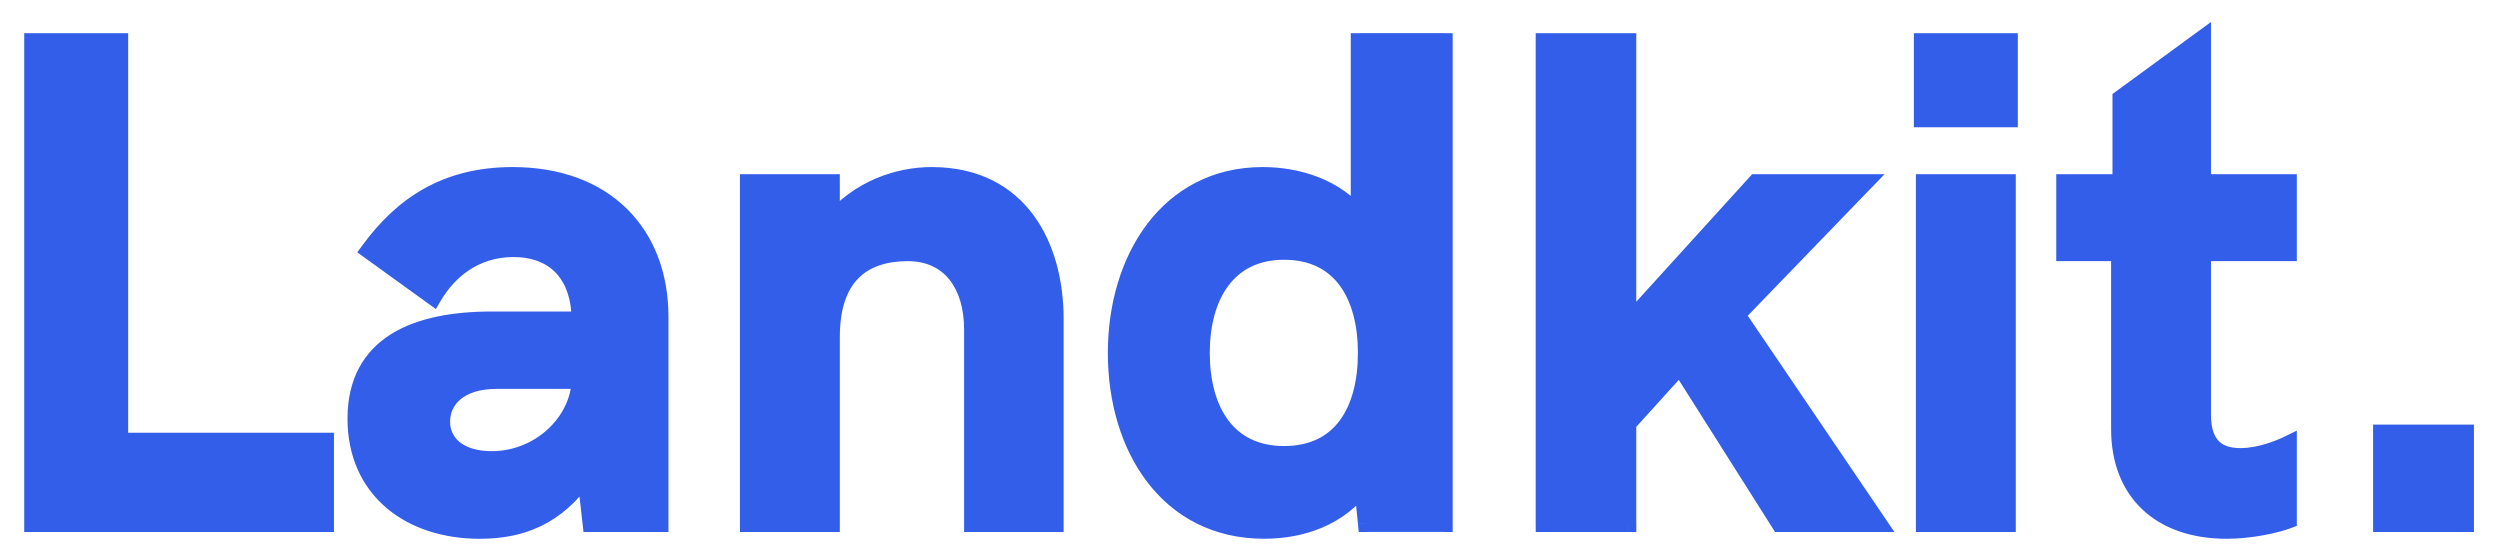
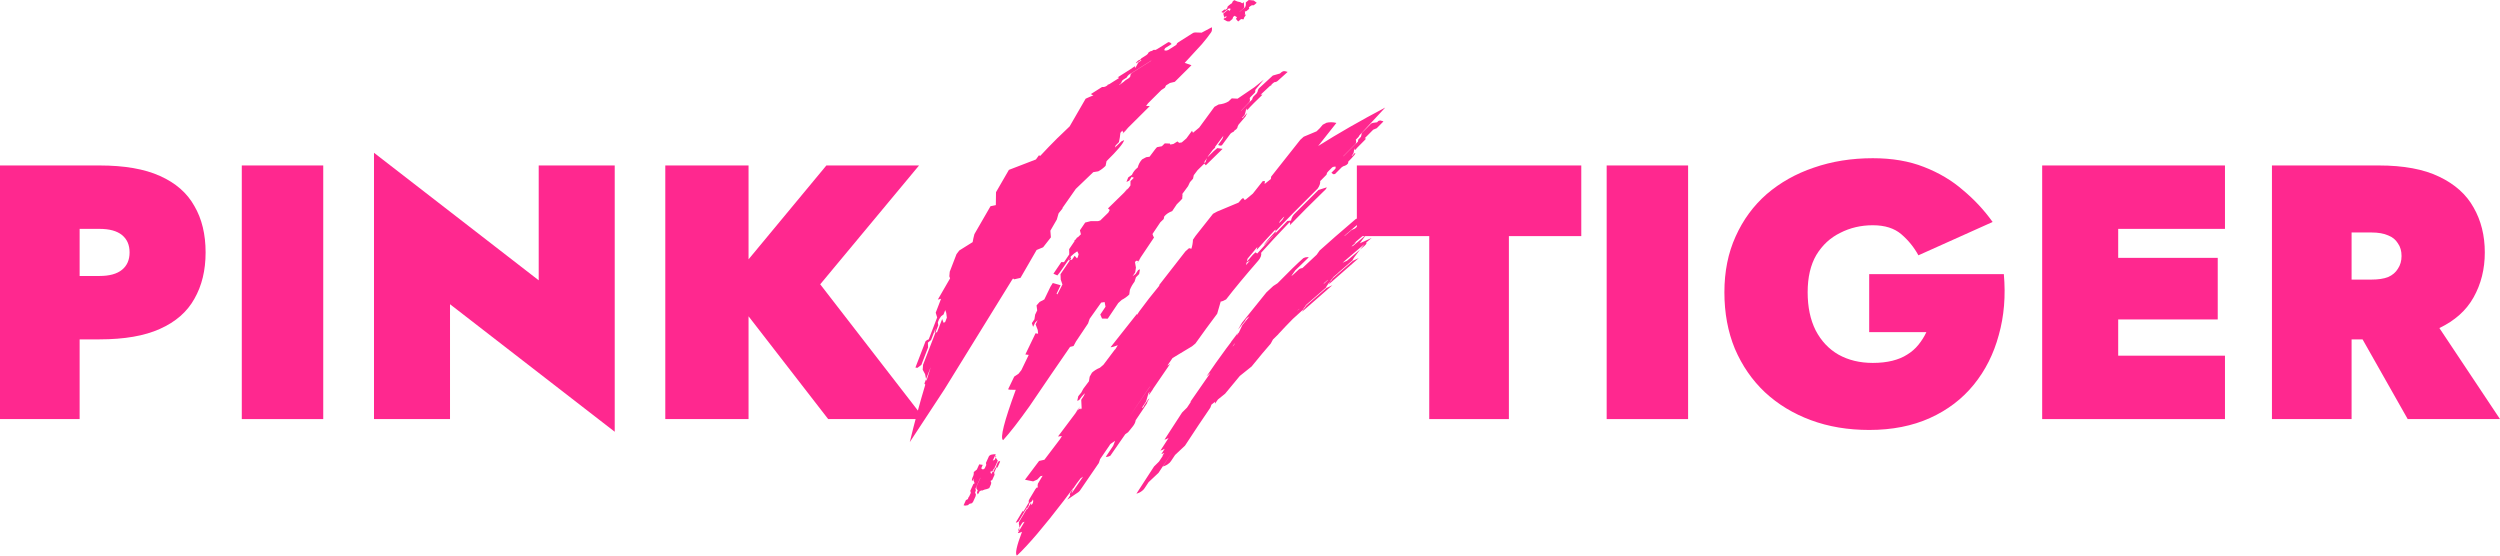
- <svg xmlns="http://www.w3.org/2000/svg" width="86" height="19" viewBox="0 0 86 19" fill="none">
-   <path d="M1.133 18h10.055v-2.813H4.109V1.441H1.133V18zm15.375.234c1.394 0 2.637-.445 3.644-1.91L20.34 18h2.355v-7.102c0-2.859-1.875-4.851-5.062-4.851-2.309 0-3.797 1.031-4.922 2.566l2.191 1.582c.504-.855 1.407-1.652 2.754-1.652 1.512 0 2.309.984 2.309 2.473h-3.047c-2.625 0-4.664.843-4.664 3.386 0 2.45 1.851 3.832 4.254 3.832zm.41-2.414c-1.113 0-1.734-.55-1.734-1.324 0-.738.597-1.418 1.898-1.418h2.883c-.047 1.465-1.418 2.742-3.047 2.742zM25.754 18h2.836v-6.41c0-2.04 1.031-2.906 2.637-2.906 1.464 0 2.238 1.113 2.238 2.648V18h2.824v-7.031c0-2.45-1.172-4.922-4.242-4.922-1.149 0-2.52.457-3.457 1.605V6.293h-2.836V18zM46.766 1.441v6.024c-.809-1.008-2.11-1.418-3.328-1.418-3.247 0-5.028 2.86-5.028 6.094 0 3.27 1.781 6.093 5.074 6.093 1.301 0 2.59-.445 3.399-1.547L47.012 18h2.66V1.441h-2.906zm-2.59 14.204c-1.969 0-2.86-1.536-2.86-3.504 0-1.946.891-3.504 2.86-3.504 1.968 0 2.836 1.535 2.836 3.504 0 1.992-.867 3.504-2.836 3.504zM53.129 18h2.86v-3.434l1.804-1.992L61.227 18h3.375l-4.864-7.172 4.383-4.535h-3.715l-4.418 4.863V1.441h-2.86V18zM66.137 4.078h2.976V1.441h-2.976v2.637zM66.207 18h2.836V6.293h-2.836V18zm10.395.234c.808 0 1.675-.187 2.109-.351v-2.59c-.387.188-1.031.422-1.629.422-.75 0-1.324-.328-1.324-1.453V8.684h2.953V6.293h-2.953V1.348l-2.79 2.039v2.906h-1.933v2.39h1.887v6.083c0 2.132 1.371 3.468 3.68 3.468zM81.934 18h2.87v-3.094h-2.87V18z" fill="#335EEA" />
-   <path d="M1.133 18h-.3v.3h.3V18zm10.055 0v.3h.3V18h-.3zm0-2.813h.3v-.3h-.3v.3zm-7.079 0h-.3v.3h.3v-.3zm0-13.746h.3v-.3h-.3v.3zm-2.976 0v-.3h-.3v.3h.3zm0 16.859h10.055v-.6H1.133v.6zm10.355-.3v-2.813h-.6V18h.6zm-.3-3.113H4.109v.6h7.079v-.6zm-6.779.3V1.441h-.6v13.746h.6zm-.3-14.046H1.133v.6h2.976v-.6zm-3.276.3V18h.6V1.441h-.6zm19.32 14.883l.298-.033-.09-.8-.456.663.247.17zM20.34 18l-.298.033.03.267h.268V18zm2.355 0v.3h.3V18h-.3zm-9.984-9.387l-.242-.177-.179.244.245.177.176-.244zm2.191 1.582l-.175.244.267.192.167-.283-.259-.153zm5.063.82v.3h.3v-.3h-.3zm0 2.063l.3.01.01-.31h-.31v.3zm-3.457 5.456c.729 0 1.436-.116 2.097-.435.664-.32 1.265-.835 1.794-1.605l-.494-.34c-.478.695-1.002 1.135-1.56 1.404-.56.27-1.172.376-1.837.376v.6zm3.346-2.176l.188 1.675.596-.066-.188-1.676-.596.067zm.486 1.942h2.355v-.6H20.34v.6zm2.655-.3v-7.102h-.6V18h.6zm0-7.102c0-1.496-.492-2.79-1.425-3.711-.933-.921-2.28-1.44-3.937-1.44v.6c1.53 0 2.715.477 3.516 1.267.8.79 1.246 1.921 1.246 3.284h.6zm-5.362-5.151c-2.422 0-3.994 1.093-5.164 2.689l.484.355c1.08-1.474 2.485-2.444 4.68-2.444v-.6zm-5.098 3.11l2.192 1.582.35-.487-2.19-1.582-.352.487zm2.626 1.49c.467-.793 1.284-1.504 2.495-1.504v-.6c-1.484 0-2.472.883-3.012 1.8l.517.305zm2.495-1.504c.688 0 1.177.221 1.498.579.325.362.51.9.51 1.594h.6c0-.795-.212-1.493-.663-1.995-.456-.507-1.12-.778-1.945-.778v.6zm2.309 1.873h-3.047v.6h3.047v-.6zm-3.047 0c-1.335 0-2.568.213-3.477.786-.93.587-1.487 1.533-1.487 2.9h.6c0-1.175.463-1.923 1.208-2.393.767-.484 1.866-.693 3.156-.693v-.6zm-4.964 3.686c0 1.307.497 2.35 1.331 3.063.829.708 1.966 1.07 3.223 1.07v-.6c-1.146 0-2.135-.33-2.833-.926-.692-.591-1.121-1.464-1.121-2.607h-.6zm4.964 1.118c-.51 0-.871-.126-1.098-.306a.878.878 0 01-.336-.718h-.6c0 .474.194.893.563 1.187.362.288.868.437 1.471.437v-.6zm-1.434-1.024c0-.284.113-.553.354-.756.244-.206.644-.362 1.244-.362v-.6c-.701 0-1.25.184-1.63.503a1.565 1.565 0 00-.568 1.215h.6zm1.598-1.118h2.883v-.6h-2.883v.6zm2.583-.31c-.041 1.286-1.262 2.452-2.747 2.452v.6c1.773 0 3.294-1.389 3.347-3.032l-.6-.02zM25.754 18h-.3v.3h.3V18zm2.836 0v.3h.3V18h-.3zm4.875 0h-.3v.3h.3V18zm2.824 0v.3h.3V18h-.3zm-7.7-10.348h-.3v.842l.533-.652-.232-.19zm0-1.359h.3v-.3h-.3v.3zm-2.835 0v-.3h-.3v.3h.3zm0 12.007h2.836v-.6h-2.836v.6zm3.136-.3v-6.41h-.6V18h.6zm0-6.41c0-.972.245-1.612.631-2.009.385-.395.955-.597 1.706-.597v-.6c-.855 0-1.604.231-2.136.779-.531.546-.801 1.36-.801 2.427h.6zm2.337-2.606c.648 0 1.119.242 1.434.636.322.402.504.99.504 1.712h.6c0-.814-.205-1.55-.636-2.087-.438-.547-1.086-.861-1.902-.861v.6zm1.938 2.348V18h.6v-6.668h-.6zm.3 6.968h2.824v-.6h-2.824v.6zm3.124-.3v-7.031h-.6V18h.6zm0-7.031c0-1.267-.302-2.566-1.028-3.557-.735-1.004-1.886-1.665-3.514-1.665v.6c1.443 0 2.412.575 3.03 1.42.628.857.912 2.019.912 3.202h.6zm-4.542-5.222c-1.22 0-2.684.484-3.69 1.716l.465.38c.87-1.067 2.148-1.496 3.225-1.496v-.6zM28.89 7.652V6.293h-.6v1.36h.6zm-.3-1.659h-2.836v.6h2.836v-.6zm-3.136.3V18h.6V6.293h-.6zm21.312-4.852v-.3h-.3v.3h.3zm0 6.024l-.234.188.534.665v-.853h-.3zm.117 9.223l.298-.03-.076-.78-.464.632.242.177zM47.012 18l-.299.03.027.27h.272V18zm2.66 0v.3h.3V18h-.3zm0-16.559h.3v-.3h-.3v.3zm-3.206 0v6.024h.6V1.44h-.6zM47 7.277c-.884-1.101-2.287-1.53-3.563-1.53v.6c1.162 0 2.361.392 3.095 1.306L47 7.277zm-3.563-1.53c-1.722 0-3.065.763-3.97 1.952-.898 1.182-1.357 2.773-1.357 4.442h.6c0-1.566.432-3.022 1.235-4.079.798-1.048 1.968-1.715 3.492-1.715v-.6zM38.11 12.14c0 1.685.459 3.277 1.365 4.455.911 1.186 2.267 1.938 4.01 1.938v-.6c-1.55 0-2.733-.66-3.535-1.703-.808-1.052-1.24-2.506-1.24-4.09h-.6zm5.374 6.393c1.365 0 2.759-.468 3.64-1.669l-.483-.355c-.735 1.002-1.92 1.424-3.157 1.424v.6zm3.1-1.817l.13 1.312.596-.058-.129-1.313-.597.059zm.428 1.583h2.66v-.6h-2.66v.6zm2.96-.3V1.441h-.6V18h.6zm-.3-16.859h-2.906v.6h2.906v-.6zm-5.496 14.204c-.896 0-1.52-.344-1.928-.893-.417-.561-.632-1.367-.632-2.311h-.6c0 1.024.231 1.97.751 2.669.53.71 1.336 1.134 2.409 1.134v-.6zm-2.56-3.204c0-.933.215-1.739.633-2.303.41-.553 1.032-.901 1.927-.901v-.6c-1.075 0-1.881.43-2.41 1.144-.518.7-.75 1.647-.75 2.66h.6zm2.56-3.204c.895 0 1.512.343 1.914.891.412.56.622 1.366.622 2.313h.6c0-1.023-.225-1.97-.738-2.668-.523-.712-1.325-1.136-2.398-1.136v.6zm2.536 3.204c0 .958-.21 1.763-.621 2.32-.402.544-1.018.883-1.915.883v.6c1.071 0 1.873-.416 2.397-1.126.515-.697.739-1.644.739-2.677h-.6zM53.129 18h-.3v.3h.3V18zm2.86 0v.3h.3V18h-.3zm0-3.434l-.223-.201-.078.086v.115h.3zm1.804-1.992l.254-.16-.211-.334-.265.293.222.201zM61.227 18l-.254.16.088.14h.166V18zm3.375 0v.3h.566l-.318-.468-.248.168zm-4.864-7.172l-.215-.208-.17.175.137.201.248-.168zm4.383-4.535l.216.208.491-.508h-.707v.3zm-3.715 0v-.3h-.133l-.089.098.222.202zm-4.418 4.863h-.3v.777l.522-.575-.222-.202zm0-9.715h.3v-.3h-.3v.3zm-2.86 0v-.3h-.3v.3h.3zm0 16.859h2.86v-.6h-2.86v.6zm3.16-.3v-3.434h-.6V18h.6zm-.077-3.232l1.804-1.992-.444-.403-1.805 1.992.445.403zm1.328-2.033l3.434 5.425.507-.32-3.433-5.426-.508.32zm3.688 5.565h3.375v-.6h-3.375v.6zm3.623-.468l-4.863-7.172-.497.336 4.863 7.172.497-.336zm-4.896-6.795L64.337 6.5l-.432-.417-4.382 4.536.431.417zm4.167-5.044h-3.715v.6h3.715v-.6zm-3.937.098l-4.418 4.863.444.404 4.418-4.863-.444-.404zm-3.896 5.065V1.441h-.6v9.715h.6zm-.3-10.015h-2.86v.6h2.86v-.6zm-3.16.3V18h.6V1.441h-.6zm13.309 2.637h-.3v.3h.3v-.3zm2.976 0v.3h.3v-.3h-.3zm0-2.637h.3v-.3h-.3v.3zm-2.976 0v-.3h-.3v.3h.3zM66.207 18h-.3v.3h.3V18zm2.836 0v.3h.3V18h-.3zm0-11.707h.3v-.3h-.3v.3zm-2.836 0v-.3h-.3v.3h.3zm-.07-1.915h2.976v-.6h-2.976v.6zm3.276-.3V1.441h-.6v2.637h.6zm-.3-2.937h-2.976v.6h2.976v-.6zm-3.276.3v2.637h.6V1.441h-.6zm.37 16.859h2.836v-.6h-2.836v.6zm3.136-.3V6.293h-.6V18h.6zm-.3-12.007h-2.836v.6h2.836v-.6zm-3.136.3V18h.6V6.293h-.6zm12.804 11.59l.106.28.194-.073v-.207h-.3zm0-2.59h.3v-.479l-.43.209.13.27zm-2.953-6.61v-.3h-.3v.3h.3zm2.953 0v.3h.3v-.3h-.3zm0-2.39h.3v-.3h-.3v.3zm-2.953 0h-.3v.3h.3v-.3zm0-4.945h.3V.757l-.477.348.177.243zm-2.79 2.039l-.176-.242-.123.09v.152h.3zm0 2.906v.3h.3v-.3h-.3zm-1.933 0v-.3h-.3v.3h.3zm0 2.39h-.3v.3h.3v-.3zm1.887 0h.3v-.3h-.3v.3zm3.68 9.851c.844 0 1.747-.194 2.215-.37l-.212-.562c-.4.151-1.23.332-2.003.332v.6zm2.409-.651v-2.59h-.6v2.59h.6zm-.43-2.86c-.37.179-.967.392-1.499.392v.6c.663 0 1.355-.256 1.76-.452l-.262-.54zm-1.499.392c-.338 0-.58-.075-.738-.224-.155-.145-.286-.414-.286-.93h-.6c0 .61.156 1.068.475 1.368.316.296.737.386 1.149.386v-.6zm-1.024-1.153V8.684h-.6v5.578h.6zm-.3-5.278h2.953v-.6h-2.953v.6zm3.253-.3V6.293h-.6v2.39h.6zm-.3-2.691h-2.953v.6h2.953v-.6zm-2.653.3V1.348h-.6v4.945h.6zm-.477-5.188l-2.79 2.04.355.484 2.789-2.04-.354-.484zm-2.912 2.282v2.906h.6V3.387h-.6zm.3 2.606h-1.934v.6h1.934v-.6zm-2.234.3v2.39h.6v-2.39h-.6zm.3 2.69h1.887v-.6h-1.887v.6zm1.587-.3v6.083h.6V8.684h-.6zm0 6.083c0 1.132.365 2.084 1.067 2.751.7.666 1.701 1.017 2.913 1.017v-.6c-1.098 0-1.937-.316-2.5-.852-.56-.533-.88-1.316-.88-2.316h-.6zM81.934 18h-.3v.3h.3V18zm2.87 0v.3h.3V18h-.3zm0-3.094h.3v-.3h-.3v.3zm-2.87 0v-.3h-.3v.3h.3zm0 3.394h2.87v-.6h-2.87v.6zm3.17-.3v-3.094h-.6V18h.6zm-.3-3.394h-2.87v.6h2.87v-.6zm-3.17.3V18h.6v-3.094h-.6z" fill="#335EEA" />
+ <svg xmlns="http://www.w3.org/2000/svg" width="162" height="36" viewBox="0 0 162 36" fill="none">
+   <path d="M79.547 0.608L79.514 0.635L79.554 0.643L79.547 0.608ZM79.513 1.074L79.417 1.153L79.311 1.201C79.329 1.16 79.347 1.119 79.365 1.078L79.439 1.076L79.513 1.074ZM80.921 0L80.731 0.157L80.729 0.332L80.688 0.467L80.308 0.781L80.354 0.731L80.544 0.574L80.627 0.484L80.597 0.137L80.502 0.215L80.371 0.138L80.195 0.102L79.978 0.01L79.883 0.088L79.829 0.208L79.747 0.257L79.557 0.413L79.518 0.549L79.423 0.627L79.337 0.621L79.146 0.778L79.27 0.832L79.547 0.608L79.61 0.557L79.722 0.547L79.736 0.594L79.689 0.706L79.607 0.654L79.554 0.643L79.555 0.65L79.269 0.885L79.327 1.122L79.291 1.257L79.519 1.383L79.672 1.388L79.862 1.231L79.907 1.099L80.002 1.021L80.158 1.118L80.088 1.222L80.231 1.393L80.421 1.236L80.583 1.253L80.627 1.124L80.7 1.024L80.754 0.913L80.662 0.984L80.68 0.876L80.669 0.742L80.762 0.724L80.952 0.568L80.927 0.479L81.022 0.4L81.12 0.342L81.247 0.339L81.437 0.182L81.244 0.034L80.921 0ZM73.61 4.251L73.508 4.312L73.404 4.378L73.332 4.433L73.511 4.32L73.61 4.251ZM74.612 3.917L74.583 3.947L73.332 4.738L73.261 4.827L73.239 4.965L73.168 5.047C73.158 5.054 73.148 5.061 73.138 5.068H73.138C72.975 5.168 72.883 5.231 72.859 5.259L72.852 5.275C72.748 5.351 72.643 5.428 72.54 5.505C72.529 5.504 72.518 5.502 72.506 5.501L72.587 5.45C72.643 5.393 72.683 5.323 72.709 5.24C72.727 5.203 72.826 5.132 73.005 5.027C73.043 4.955 73.092 4.892 73.152 4.84L74.612 3.917ZM80.997 6.942C80.927 7.012 80.867 7.075 80.816 7.13L80.776 7.184C80.831 7.125 80.887 7.067 80.944 7.008L80.997 6.942L80.997 6.942ZM73.092 8.291L72.815 8.567L72.719 8.692L72.935 8.477L73.013 8.384L73.092 8.291ZM87.944 9.578L87.822 9.701L87.794 9.741L87.881 9.653L87.913 9.615L87.944 9.578ZM78.206 10.245L78.114 10.521L78.016 10.543C78.079 10.444 78.142 10.344 78.205 10.245L78.206 10.245ZM83.226 14.036C83.182 14.107 83.138 14.177 83.094 14.247L82.99 14.355L82.886 14.464L82.928 14.346L82.969 14.293C83.035 14.22 83.101 14.148 83.167 14.076C83.186 14.063 83.206 14.05 83.226 14.036L83.226 14.036ZM88.252 14.787C88.225 14.822 88.198 14.855 88.172 14.888H88.171L88.088 14.926C88.141 14.88 88.196 14.834 88.252 14.787H88.252ZM82.658 14.989C82.196 15.483 81.939 15.789 81.887 15.908L82.564 15.207L82.668 15.078L82.658 14.988L82.658 14.989ZM69.37 16.652L69.238 16.878L69.338 16.855L69.403 16.76L69.37 16.652ZM73.921 16.683L73.651 17.086L73.797 16.905L73.859 16.795L73.921 16.683ZM81.014 16.883L80.935 16.953L80.837 17.066L80.74 17.18L80.78 17.011L81.014 16.883ZM86.05 18.129L86.028 18.174C85.967 18.228 85.906 18.283 85.845 18.338L85.754 18.42L85.815 18.331H85.814C85.888 18.267 85.966 18.2 86.05 18.129L86.05 18.129ZM84.233 20.005L84.141 20.064L84.073 20.132L84.1 20.091L84.133 20.058L84.147 20.051L84.233 20.005ZM60.771 20.898L60.632 21.259L60.561 21.566L60.616 21.552L60.799 21.076L60.771 20.898ZM80.226 21.554C80.073 21.75 79.922 21.947 79.772 22.146L79.753 22.185C79.896 21.995 80.045 21.801 80.2 21.601L80.226 21.554H80.226ZM80.026 22.233L79.99 22.311L79.879 22.456L79.897 22.405C79.94 22.347 79.983 22.29 80.026 22.233H80.026ZM74.732 25.179L74.447 25.595L74.423 25.645L74.702 25.238L74.732 25.179ZM69.993 26.329L69.81 26.573L69.744 26.678L69.678 26.783L69.861 26.54C69.905 26.47 69.949 26.399 69.993 26.329L69.993 26.329ZM74.542 25.015L73.16 27.035L74.473 25.102L74.542 25.015ZM83.206 4.608C83.176 4.608 83.151 4.613 83.132 4.623C83.067 4.652 83.005 4.699 82.945 4.762L82.479 4.895C82.174 5.171 81.871 5.45 81.571 5.733C81.525 5.798 81.497 5.872 81.486 5.956L81.425 6.057C81.366 6.114 81.307 6.171 81.248 6.229C81.19 6.286 81.156 6.357 81.146 6.44C80.889 6.693 80.64 6.95 80.4 7.212L80.44 7.153C80.596 6.983 80.77 6.8 80.963 6.602C81 6.539 81.005 6.458 80.981 6.36L81.018 6.305L81.32 5.998L81.354 5.878L81.327 5.854L81.369 5.791L81.894 5.162L81.289 5.651C80.887 5.92 80.522 6.167 80.195 6.394L79.817 6.374L79.609 6.571C79.434 6.679 79.22 6.746 78.966 6.771L78.695 6.923L77.708 8.269C77.578 8.376 77.444 8.488 77.306 8.604L77.241 8.476L76.875 8.973H76.874C76.778 9.057 76.679 9.142 76.579 9.229L76.408 9.256L76.297 9.164L76.038 9.329L75.837 9.368L75.805 9.303L75.479 9.29L75.289 9.476L74.984 9.535C74.984 9.535 74.983 9.535 74.982 9.535C74.959 9.535 74.795 9.742 74.491 10.157L74.273 10.186L74.008 10.328C73.868 10.48 73.773 10.656 73.724 10.856C73.559 10.982 73.433 11.14 73.348 11.329L73.108 11.498L72.993 11.79L73.17 11.71L73.332 11.464L73.474 11.521L73.256 11.734C73.26 11.833 73.259 11.928 73.253 12.019V12.019L73.123 12.195L73.011 12.278L72.926 12.376L72.842 12.473L73.116 12.204L73.089 12.242L71.797 13.505L71.912 13.604L71.821 13.774L71.299 14.284L71.154 14.33L70.682 14.329L70.32 14.421L69.979 14.925L70.044 15.181L69.845 15.376L69.794 15.388L69.719 15.499L69.605 15.61L69.633 15.625L69.281 16.144L69.288 16.485L68.947 16.99L68.774 16.981L68.262 17.737L68.519 17.848L68.706 17.61L69.37 16.648L69.371 16.652L69.395 16.61L69.599 16.43L69.808 16.284L69.896 16.47L69.843 16.658C69.825 16.687 69.808 16.716 69.791 16.745L69.638 16.574L69.467 16.826L69.339 16.855L68.72 17.768L68.735 18.117L68.846 18.437V18.438C68.736 18.646 68.626 18.858 68.516 19.076L68.466 19.032C68.55 18.848 68.637 18.665 68.727 18.482L68.22 18.339L68.069 18.581L67.672 19.404L67.37 19.564L67.168 19.791L67.21 20.114L67.078 20.388L67.031 20.693L66.865 20.937L66.945 21.18L67.077 20.906L67.24 20.746L67.108 21.021L67.246 21.386L67.269 21.626L67.103 21.597L66.442 22.97L66.661 22.997L66.186 23.983L65.998 24.221L65.72 24.405L65.324 25.228L65.452 25.256L65.822 25.258C65.066 27.313 64.792 28.4 65 28.52L65.023 28.499C65.453 28.026 66.013 27.305 66.705 26.334C67.689 24.881 68.568 23.596 69.34 22.479L69.566 22.422C69.595 22.378 69.647 22.281 69.722 22.131L70.508 20.957C70.545 20.86 70.578 20.761 70.608 20.66C70.875 20.281 71.124 19.93 71.355 19.608L71.579 19.574L71.638 19.877L71.299 20.383L71.411 20.642L71.782 20.65L72.461 19.639L72.683 19.436C72.871 19.34 73.036 19.222 73.177 19.083L73.216 18.782C73.29 18.595 73.39 18.42 73.516 18.258L73.61 17.968L73.817 17.757L73.869 17.45L73.756 17.497L73.587 17.75L73.392 17.901L73.562 17.648L73.608 17.338L73.546 16.979L73.626 16.896L73.761 16.91L74.779 15.392C74.736 15.322 74.703 15.245 74.681 15.162L75.19 14.403L75.408 14.194L75.443 14.026C75.571 13.873 75.743 13.758 75.959 13.68L76.257 13.237H76.256C76.374 13.126 76.492 13.005 76.611 12.874L76.618 12.698L76.638 12.668L76.619 12.665L76.623 12.556L76.985 12.066L77.108 11.806L77.308 11.58L77.356 11.354L77.603 11.026L78.038 10.601L78.137 10.711L79.225 9.646L78.881 9.597L78.651 9.793L78.238 10.197C78.263 10.158 78.288 10.119 78.313 10.08L78.587 9.715L78.739 9.566L78.741 9.51L79.272 8.803H79.272C79.261 8.871 79.241 8.936 79.211 8.997C79.116 9.129 79.023 9.262 78.932 9.396L79.064 9.439L79.175 9.42L79.738 8.659C79.794 8.605 79.859 8.566 79.934 8.539C79.977 8.466 80.033 8.414 80.102 8.383L80.176 8.291C80.188 8.219 80.215 8.149 80.254 8.083L80.706 7.551C80.73 7.477 80.768 7.41 80.821 7.35L80.765 7.371C80.622 7.518 80.548 7.606 80.543 7.635L80.474 7.643C80.528 7.583 80.582 7.523 80.636 7.464C80.663 7.436 80.698 7.322 80.74 7.123L80.799 7.021L80.792 7.108L80.828 7.112C81.079 6.848 81.395 6.533 81.778 6.168L81.802 6.119L81.684 6.149L81.75 6.078C81.928 5.909 82.107 5.742 82.288 5.575L82.391 5.517L82.389 5.482L82.48 5.399L82.575 5.326C82.665 5.323 82.739 5.294 82.799 5.238L83.257 4.826L83.44 4.661C83.342 4.626 83.264 4.608 83.206 4.608L83.206 4.608ZM78.53 1.77L78.498 1.78C78.286 1.892 78.075 2.004 77.866 2.117L77.433 2.102L77.318 2.13L76.38 2.724L76.282 2.796L76.225 2.907L75.704 3.238L75.592 3.276L75.468 3.272L75.446 3.222L75.505 3.116L75.922 2.852L75.822 2.753L75.71 2.728L74.986 3.18L74.878 3.235L74.753 3.231C74.687 3.286 74.614 3.318 74.536 3.328L74.431 3.394C74.403 3.466 74.353 3.526 74.283 3.573L73.97 3.771L73.893 3.86C73.813 3.878 73.745 3.918 73.689 3.981L73.612 4.072L73.621 4.099C73.801 3.991 73.899 3.923 73.914 3.898L73.97 3.916L73.761 4.048C73.737 4.08 73.679 4.189 73.587 4.376H73.538L73.562 4.291L72.416 5.017C72.488 5.018 72.519 5.032 72.51 5.058L71.884 5.453L71.772 5.494L71.76 5.532L71.656 5.597L71.543 5.636L71.415 5.636L70.685 6.098L70.829 6.174L70.857 6.179V6.179C70.68 6.245 70.511 6.317 70.349 6.396L69.313 8.19C69.04 8.444 68.772 8.701 68.51 8.961L68.507 8.954L68.493 8.977C68.121 9.346 67.759 9.722 67.406 10.103L67.324 10.064L67.128 10.333L65.376 11.008L64.541 12.454L64.53 13.292L64.185 13.363L63.142 15.17C63.093 15.351 63.054 15.524 63.027 15.69C62.843 15.808 62.554 15.989 62.162 16.231L61.981 16.47L61.543 17.607L61.517 17.903L61.565 18.038L60.771 19.413L60.981 19.361L60.634 20.263L60.728 20.57L60.181 21.991C60.113 22.007 60.045 22.046 59.976 22.111L59.319 23.817L59.452 23.835L59.703 23.646L60.141 22.509L60.127 22.204L60.333 22.035L60.771 20.898L60.851 20.691L60.989 20.489L61.142 20.377L61.251 20.093L61.317 20.278L61.356 20.584L61.246 20.868L61.144 20.918L61.052 20.672L60.723 21.525L60.617 21.552L59.815 23.635L59.79 23.956L59.946 24.247L60.01 24.567C60.065 24.424 60.138 24.235 60.229 23.998L60.309 23.801H60.309C60.216 24.093 60.123 24.386 60.033 24.682L60.01 24.567C59.956 24.709 59.919 24.806 59.901 24.855L59.959 24.926H59.959C59.595 26.133 59.261 27.374 58.954 28.649L61.204 25.222L65.556 18.173L65.646 18.044L65.716 18.101L66.129 18.006L67.172 16.199L67.594 16.024L68.098 15.38L68.064 14.948L68.482 14.225L68.593 13.837L68.627 13.787L68.846 13.517C68.848 13.499 68.85 13.483 68.853 13.466L69.71 12.242L70.845 11.155L71.165 11.103C71.332 11.017 71.491 10.898 71.642 10.746L71.704 10.442C72.412 9.749 72.793 9.294 72.845 9.078H72.845L72.663 9.164L72.249 9.56L72.292 9.424L72.508 9.209C72.552 9.017 72.583 8.816 72.602 8.607C72.639 8.564 72.677 8.521 72.715 8.477L72.728 8.463L72.781 8.591L74.508 6.873L74.267 6.866L74.394 6.692L75.257 5.833L75.485 5.684L75.558 5.535L75.812 5.378L76.127 5.302L77.207 4.228L76.769 4.072L77.881 2.863C78.118 2.585 78.316 2.331 78.476 2.101C78.533 2.022 78.551 1.912 78.53 1.77L78.53 1.77ZM64.495 29.558L64.527 29.635L64.558 29.561L64.495 29.558ZM88.986 13.682L87.842 14.202C86.871 15.03 86.094 15.706 85.513 16.233L85.321 16.506L84.398 17.37C84.326 17.377 84.258 17.398 84.195 17.434C84.069 17.544 83.924 17.677 83.759 17.834L83.678 17.881L83.932 17.522L84.811 16.67C84.778 16.664 84.745 16.662 84.713 16.662C84.621 16.662 84.536 16.684 84.457 16.728C84.079 17.059 83.521 17.601 82.784 18.355L82.506 18.535L82.068 18.942L80.479 20.914L80.222 21.36L80.688 20.783L80.728 20.692C80.76 20.641 80.838 20.576 80.963 20.497L80.498 21.079L80.284 21.537L80.217 21.62L80.138 21.756L80.181 21.64L80.127 21.7C79.671 22.291 79.228 22.891 78.798 23.499L78.183 24.388L78.43 24.168L78.37 24.258L77.18 25.974C77.141 26.028 77.125 26.055 77.132 26.055C77.138 26.055 77.157 26.038 77.192 26.004L76.919 26.413L76.598 26.733L75.858 27.873L75.456 28.495C75.559 28.465 75.648 28.428 75.724 28.382L75.596 28.579L75.194 29.201C75.304 29.169 75.398 29.128 75.477 29.078H75.477L75.254 29.423C75.325 29.403 75.389 29.378 75.447 29.351H75.447L75.364 29.471C75.325 29.526 75.309 29.553 75.315 29.553C75.321 29.553 75.341 29.535 75.375 29.501L75.375 29.501L75.103 29.911L74.781 30.23L74.041 31.37L73.639 31.992C73.8 31.946 73.927 31.88 74.02 31.795C74.076 31.777 74.213 31.593 74.43 31.244L75.073 30.639C75.39 30.154 75.686 29.705 75.961 29.292L75.756 29.608L75.355 30.23C75.515 30.184 75.642 30.118 75.735 30.033C75.791 30.015 75.928 29.831 76.145 29.482C76.359 29.28 76.574 29.079 76.788 28.878C77.418 27.913 77.965 27.093 78.431 26.415L78.502 26.221L78.736 26.034H78.736C78.725 26.084 78.723 26.124 78.731 26.157C78.798 26.061 78.862 25.971 78.921 25.887L79.386 25.513C79.752 25.061 80.07 24.678 80.339 24.362H80.339L81.102 23.751C81.608 23.126 82.022 22.631 82.343 22.267L82.486 22.003H82.485C82.573 21.916 82.663 21.828 82.754 21.739V21.739L82.757 21.737C82.758 21.736 82.76 21.734 82.761 21.732H82.761C82.783 21.711 82.805 21.69 82.827 21.669L82.841 21.646C83.131 21.33 83.443 21.003 83.778 20.664H83.778C83.993 20.466 84.209 20.27 84.427 20.075L84.505 20.009H84.505C84.412 20.136 84.371 20.199 84.381 20.199C84.386 20.199 84.408 20.179 84.445 20.14L86.338 18.481L85.949 18.665C85.514 19.038 85.082 19.414 84.653 19.794L84.529 19.974L84.432 20.013C84.469 19.978 84.505 19.942 84.542 19.907L84.629 19.763H84.629C84.999 19.437 85.436 19.055 85.942 18.618C85.918 18.618 85.971 18.529 86.101 18.35C86.115 18.338 86.129 18.326 86.143 18.313L86.22 18.247C86.128 18.373 86.086 18.437 86.096 18.437C86.101 18.437 86.123 18.417 86.16 18.378L88.053 16.719L87.665 16.903C87.229 17.276 86.796 17.652 86.368 18.032L86.244 18.212L86.186 18.236C86.249 18.152 86.324 18.054 86.411 17.942C86.416 17.938 86.42 17.934 86.425 17.93H86.425L86.694 17.701L86.745 17.649H86.745C87.019 17.409 87.323 17.144 87.657 16.855C87.619 16.855 87.776 16.63 88.128 16.178H88.128L87.284 16.895C87.219 16.925 87.154 16.955 87.09 16.985L86.999 17.028L87.163 16.884H87.162C87.512 16.582 87.929 16.226 88.414 15.816C88.308 15.949 88.212 16.07 88.128 16.178L88.409 15.939L88.506 15.84L88.555 15.748L88.527 15.72L88.885 15.417L88.117 15.766C88.19 15.656 88.328 15.471 88.531 15.21H88.531L87.687 15.926C87.653 15.943 87.617 15.959 87.582 15.975C87.588 15.966 87.595 15.956 87.602 15.944H87.602L87.892 15.69L87.751 15.757C88.06 15.491 88.415 15.188 88.817 14.847L88.817 14.848C88.711 14.981 88.616 15.102 88.532 15.209L88.812 14.971L88.91 14.871L88.959 14.78L88.931 14.751L89.288 14.448L88.611 14.757L88.784 14.61L88.347 14.809L88.394 14.719L88.367 14.691L88.724 14.388L88.029 14.704C88.087 14.628 88.153 14.541 88.23 14.443H88.229L87.799 14.809L87.58 14.908C87.437 15.03 87.299 15.148 87.165 15.263H87.165L87.095 15.296C87.477 14.965 87.95 14.56 88.515 14.081C88.409 14.214 88.314 14.335 88.23 14.442L88.51 14.204L88.608 14.104L88.657 14.013L88.629 13.984L88.986 13.682ZM69.53 31.678L69.366 31.918L69.321 32.04L69.353 32.097L69.437 31.975L69.53 31.678ZM64.479 29.432C64.408 29.432 64.316 29.445 64.204 29.47L64.092 29.545L63.889 29.995L63.909 30.13L63.808 30.355L63.693 30.427L63.582 30.349C63.615 30.273 63.648 30.198 63.682 30.123L63.453 30.09L63.301 30.425C63.233 30.479 63.166 30.533 63.101 30.588C63.108 30.672 63.097 30.754 63.071 30.832C63.032 30.908 63.003 30.982 62.983 31.054L62.982 31.183C63.029 31.119 63.078 31.058 63.127 31.002H63.128L63.077 31.114L63.14 31.263L63.143 31.338L63.077 31.356L62.874 31.806C62.885 31.851 62.896 31.894 62.909 31.936L62.808 32.161L62.745 32.252L62.722 32.34L62.592 32.406L62.44 32.744L62.55 32.764L62.724 32.735L62.817 32.649L62.986 32.607L63.06 32.509L63.212 32.172L63.239 32.052L63.184 31.908L63.235 31.795L63.209 31.66L63.513 30.985L63.54 30.949L63.286 31.512L63.259 31.629L63.356 31.784L63.306 31.897L63.354 32.04C63.402 31.994 63.441 31.929 63.47 31.844L63.572 31.783L63.652 31.786L63.794 31.728C63.915 31.706 64.018 31.673 64.105 31.63L64.206 31.404L64.236 31.286L64.189 31.164L64.295 31.102L64.448 30.764L64.42 30.63L64.572 30.293L64.636 30.297L64.788 29.959L64.811 29.864L64.673 29.922L64.572 30.147L64.547 30.253L64.476 30.349C64.46 30.394 64.443 30.431 64.425 30.462L64.43 30.453L64.408 30.41L64.406 30.417L64.373 30.535C64.391 30.518 64.408 30.493 64.425 30.462V30.463L64.379 30.566L64.291 30.607L64.24 30.718L64.182 30.624L64.213 30.505L64.285 30.584L64.337 30.48L64.388 30.367L64.408 30.41L64.656 29.851L64.552 29.696L64.526 29.635L64.509 29.677L64.458 29.789L64.329 29.853L64.464 29.556L64.494 29.558L64.489 29.545L64.519 29.433C64.506 29.432 64.493 29.432 64.479 29.432L64.479 29.432ZM66.68 32.668L66.551 32.883L66.556 32.946L66.67 32.756L66.68 32.668ZM89.76 6.971C88.15 7.82 86.702 8.65 85.416 9.462L86.599 7.966C86.483 7.936 86.368 7.921 86.253 7.921C86.156 7.921 86.058 7.932 85.961 7.954L85.715 8.081C85.598 8.235 85.464 8.378 85.314 8.51L84.479 8.86L84.26 9.058L82.37 11.447C82.364 11.497 82.358 11.548 82.353 11.599H82.352C82.215 11.707 82.08 11.814 81.949 11.921L81.963 11.728L81.824 11.738L81.185 12.546H81.185C81.036 12.668 80.89 12.79 80.744 12.913H80.744L80.657 12.961L80.567 12.84C80.564 12.839 80.561 12.839 80.557 12.839C80.509 12.839 80.409 12.935 80.258 13.128L78.865 13.711L78.605 13.853L77.472 15.286L77.304 15.533C77.296 15.738 77.261 15.933 77.202 16.118L77.05 16.081L76.814 16.29L75.122 18.462L75.122 18.514H75.122C74.668 19.061 74.238 19.613 73.833 20.167C73.782 20.243 73.731 20.32 73.68 20.398C73.674 20.386 73.668 20.37 73.664 20.352L71.963 22.502C72.064 22.499 72.22 22.454 72.433 22.37C72.381 22.454 72.329 22.54 72.278 22.625L72.235 22.663L71.503 23.636L71.275 23.83C71.079 23.909 70.907 24.015 70.76 24.148L70.611 24.409L70.564 24.706L70.198 25.193L70.064 25.441L69.872 25.674L69.805 25.976L69.93 25.922C70.052 25.744 70.174 25.597 70.295 25.481C70.283 25.57 70.206 25.711 70.064 25.907C70.079 26.09 70.088 26.271 70.091 26.448C70.076 26.476 70.061 26.503 70.046 26.531L69.994 26.461L69.84 26.579L68.559 28.284L68.815 28.259L68.676 28.476L67.678 29.791L67.333 29.869L66.418 31.086L66.947 31.194L67.216 31.075L67.424 30.858L67.563 30.827L67.255 31.342C67.234 31.419 67.232 31.502 67.25 31.591L67.172 31.596L67.093 31.697L66.713 32.332L66.659 32.448L66.666 32.565L66.35 33.095L66.297 33.154L66.267 33.115L65.824 33.857C65.831 33.861 65.84 33.863 65.85 33.863C65.885 33.863 65.935 33.84 66.001 33.794L66.68 32.668L66.741 32.566L66.811 32.537L66.875 32.467L66.938 32.361L66.953 32.475L66.929 32.593L66.866 32.699L66.824 32.712L66.815 32.585L66.561 33.008L66.556 32.946L66.036 33.815L66.02 33.944L66.05 34.066L66.049 34.203L66.198 33.953L66.268 33.855L66.391 33.808L66.058 34.364L66.038 34.373C66.043 34.356 66.046 34.34 66.047 34.324L66.049 34.203L66.007 34.271L65.982 34.399L66.038 34.373C66.025 34.427 65.997 34.48 65.956 34.535L66.01 34.544L66.226 34.462C65.877 35.376 65.766 35.889 65.894 36L65.933 35.969C66.66 35.28 67.657 34.109 68.925 32.455L69.546 31.627L69.53 31.678L69.764 31.335L70.016 31L70.183 30.886L69.436 31.975L69.158 32.382L69.888 31.884L69.97 31.804L71.155 30.073C71.194 30.042 71.237 29.936 71.286 29.753L71.913 28.837C71.901 28.809 72.016 28.718 72.259 28.566L72.136 28.883L71.658 29.598C71.672 29.605 71.689 29.609 71.71 29.609C71.765 29.609 71.844 29.584 71.948 29.535L72.918 28.137C72.978 28.093 73.038 28.051 73.1 28.01L73.398 27.641C73.51 27.504 73.575 27.367 73.592 27.23L74.333 26.128C74.324 26.089 74.375 25.983 74.486 25.813L74.415 25.867L74.137 26.274L74.098 26.372L74.008 26.439L73.997 26.423L74.266 26.014L74.426 25.471L74.492 25.376L74.441 25.592L74.504 25.507L75.829 23.572L75.666 23.689L75.665 23.662L75.982 23.199L77.246 22.439L77.464 22.258C77.927 21.605 78.397 20.962 78.874 20.329L79.106 19.525C79.106 19.535 79.114 19.54 79.128 19.54C79.172 19.54 79.28 19.494 79.451 19.403C79.996 18.698 80.69 17.861 81.534 16.891C81.69 16.709 81.753 16.538 81.724 16.378C82.184 15.857 82.794 15.201 83.553 14.41H83.557C83.604 14.41 83.614 14.47 83.586 14.59C84.205 13.944 84.983 13.165 85.92 12.253L85.977 12.138H85.977C85.796 12.193 85.615 12.25 85.436 12.31L83.942 13.798C83.786 13.934 83.691 14.099 83.657 14.292L83.421 14.319L82.564 15.207L82.471 15.323C81.997 15.836 81.662 16.205 81.466 16.429L81.358 16.351L81.185 16.509L80.988 16.735L80.792 16.96L80.839 16.768H80.838C81.053 16.508 81.266 16.252 81.477 16.001V16.001L81.431 16.197C81.829 15.75 82.234 15.308 82.646 14.871L82.659 14.989C83.242 14.364 84.153 13.439 85.39 12.214C85.511 12.035 85.564 11.875 85.549 11.735L85.958 11.321L85.992 11.198C85.983 11.192 86.096 11.073 86.331 10.841L86.446 10.798L86.556 10.801L86.536 10.932L86.276 11.194L86.396 11.29L86.507 11.277L86.942 10.839L87.043 10.774C87.126 10.754 87.2 10.721 87.266 10.676L87.353 10.589L87.374 10.464C87.469 10.378 87.606 10.23 87.784 10.022L87.834 9.91L87.774 9.932C87.711 9.991 87.658 10.049 87.615 10.104L87.596 10.067L87.683 9.979C87.718 9.906 87.737 9.821 87.74 9.726L87.787 9.612L87.787 9.733L88.481 9.032L88.511 8.971L88.43 8.963L88.983 8.405C89.055 8.368 89.132 8.336 89.212 8.309L89.646 7.871C89.656 7.864 89.585 7.842 89.434 7.805L89.32 7.837L89.234 7.924C89.146 7.938 89.057 7.951 88.967 7.961L88.851 8.007L88.243 8.621C88.231 8.708 88.212 8.791 88.186 8.869C88.127 8.927 88.07 8.987 88.015 9.047L87.994 9.176L87.039 10.14L87.06 10.104L87.842 9.315L87.882 9.203L87.859 9.048L88.033 8.873L88.093 8.769L89.761 6.972L89.76 6.971Z" fill="#FF288F" />
+   <path d="M0 10.722V27.157H5.16V10.722H0ZM3.331 14.831H6.451C7.092 14.831 7.576 14.963 7.905 15.23C8.233 15.496 8.397 15.871 8.397 16.357C8.397 16.842 8.233 17.217 7.905 17.483C7.576 17.75 7.092 17.883 6.451 17.883H3.331V21.991H6.451C8.061 21.991 9.367 21.764 10.368 21.31C11.384 20.857 12.127 20.207 12.596 19.362C13.081 18.517 13.323 17.515 13.323 16.357C13.323 15.183 13.081 14.181 12.596 13.351C12.127 12.506 11.384 11.857 10.368 11.403C9.367 10.949 8.061 10.722 6.451 10.722H3.331V14.831Z" fill="#FF288F" />
+   <path d="M15.668 10.722V27.157H20.946V10.722H15.668Z" fill="#FF288F" />
+   <path d="M34.908 10.722V18.164L24.235 9.9V27.157H29.161V19.714L39.834 27.978V10.722H34.908Z" fill="#FF288F" />
+   <path d="M43.111 10.722V27.157H48.506V10.722H43.111ZM53.549 10.722L47.028 18.587L53.666 27.157H59.906L53.15 18.423L59.554 10.722H53.549Z" fill="#FF288F" />
+   <path d="M87.924 15.3H92.615V27.157H97.776V15.3H102.467V10.722H87.924V15.3Z" fill="#FF288F" />
+   <path d="M104.112 10.722V27.157H109.389V10.722H104.112Z" fill="#FF288F" />
+   <path d="M121.123 21.522H124.829C124.689 21.819 124.517 22.093 124.313 22.343C124.11 22.594 123.868 22.805 123.586 22.977C123.32 23.15 123 23.283 122.624 23.377C122.249 23.47 121.827 23.517 121.358 23.517C120.513 23.517 119.771 23.337 119.129 22.977C118.504 22.617 118.011 22.093 117.652 21.404C117.308 20.716 117.136 19.894 117.136 18.939C117.136 17.969 117.323 17.163 117.699 16.521C118.089 15.879 118.606 15.402 119.247 15.089C119.888 14.76 120.591 14.596 121.358 14.596C122.14 14.596 122.757 14.791 123.211 15.183C123.664 15.574 124.032 16.028 124.313 16.544L129.122 14.384C128.575 13.617 127.933 12.929 127.198 12.318C126.479 11.692 125.635 11.191 124.665 10.816C123.711 10.44 122.609 10.252 121.358 10.252C119.982 10.252 118.707 10.456 117.534 10.863C116.377 11.254 115.361 11.825 114.485 12.576C113.625 13.328 112.952 14.243 112.468 15.323C111.983 16.388 111.741 17.593 111.741 18.939C111.741 20.285 111.967 21.506 112.421 22.602C112.89 23.697 113.539 24.637 114.368 25.419C115.212 26.202 116.205 26.804 117.347 27.227C118.488 27.65 119.747 27.861 121.123 27.861C122.609 27.861 123.922 27.603 125.064 27.086C126.205 26.57 127.152 25.85 127.902 24.926C128.653 24.003 129.192 22.93 129.521 21.71C129.865 20.489 129.974 19.174 129.849 17.765H121.123V21.522Z" fill="#FF288F" />
+   <path d="M135.898 27.157H144.178V23.048H135.898V27.157ZM135.898 14.831H144.178V10.722H135.898V14.831ZM135.898 20.7H143.709V16.709H135.898V20.7ZM132.333 10.722V27.157H137.259V10.722H132.333Z" fill="#FF288F" />
+   <path d="M152.031 20.113L156.019 27.157H162L157.309 20.113H152.031ZM147.222 10.722V27.157H152.383V10.722H147.222ZM150.553 15.065H153.673C154.111 15.065 154.47 15.128 154.752 15.253C155.033 15.363 155.244 15.535 155.385 15.77C155.542 15.989 155.62 16.263 155.62 16.591C155.62 16.904 155.542 17.178 155.385 17.413C155.244 17.648 155.033 17.828 154.752 17.953C154.47 18.063 154.111 18.117 153.673 18.117H150.553V21.991H154.142C155.753 21.991 157.058 21.749 158.059 21.264C159.076 20.778 159.819 20.113 160.288 19.268C160.772 18.407 161.015 17.436 161.015 16.357C161.015 15.261 160.772 14.29 160.288 13.445C159.819 12.6 159.076 11.935 158.059 11.45C157.058 10.964 155.753 10.722 154.142 10.722H150.553V15.065Z" fill="#FF288F" />
</svg>
